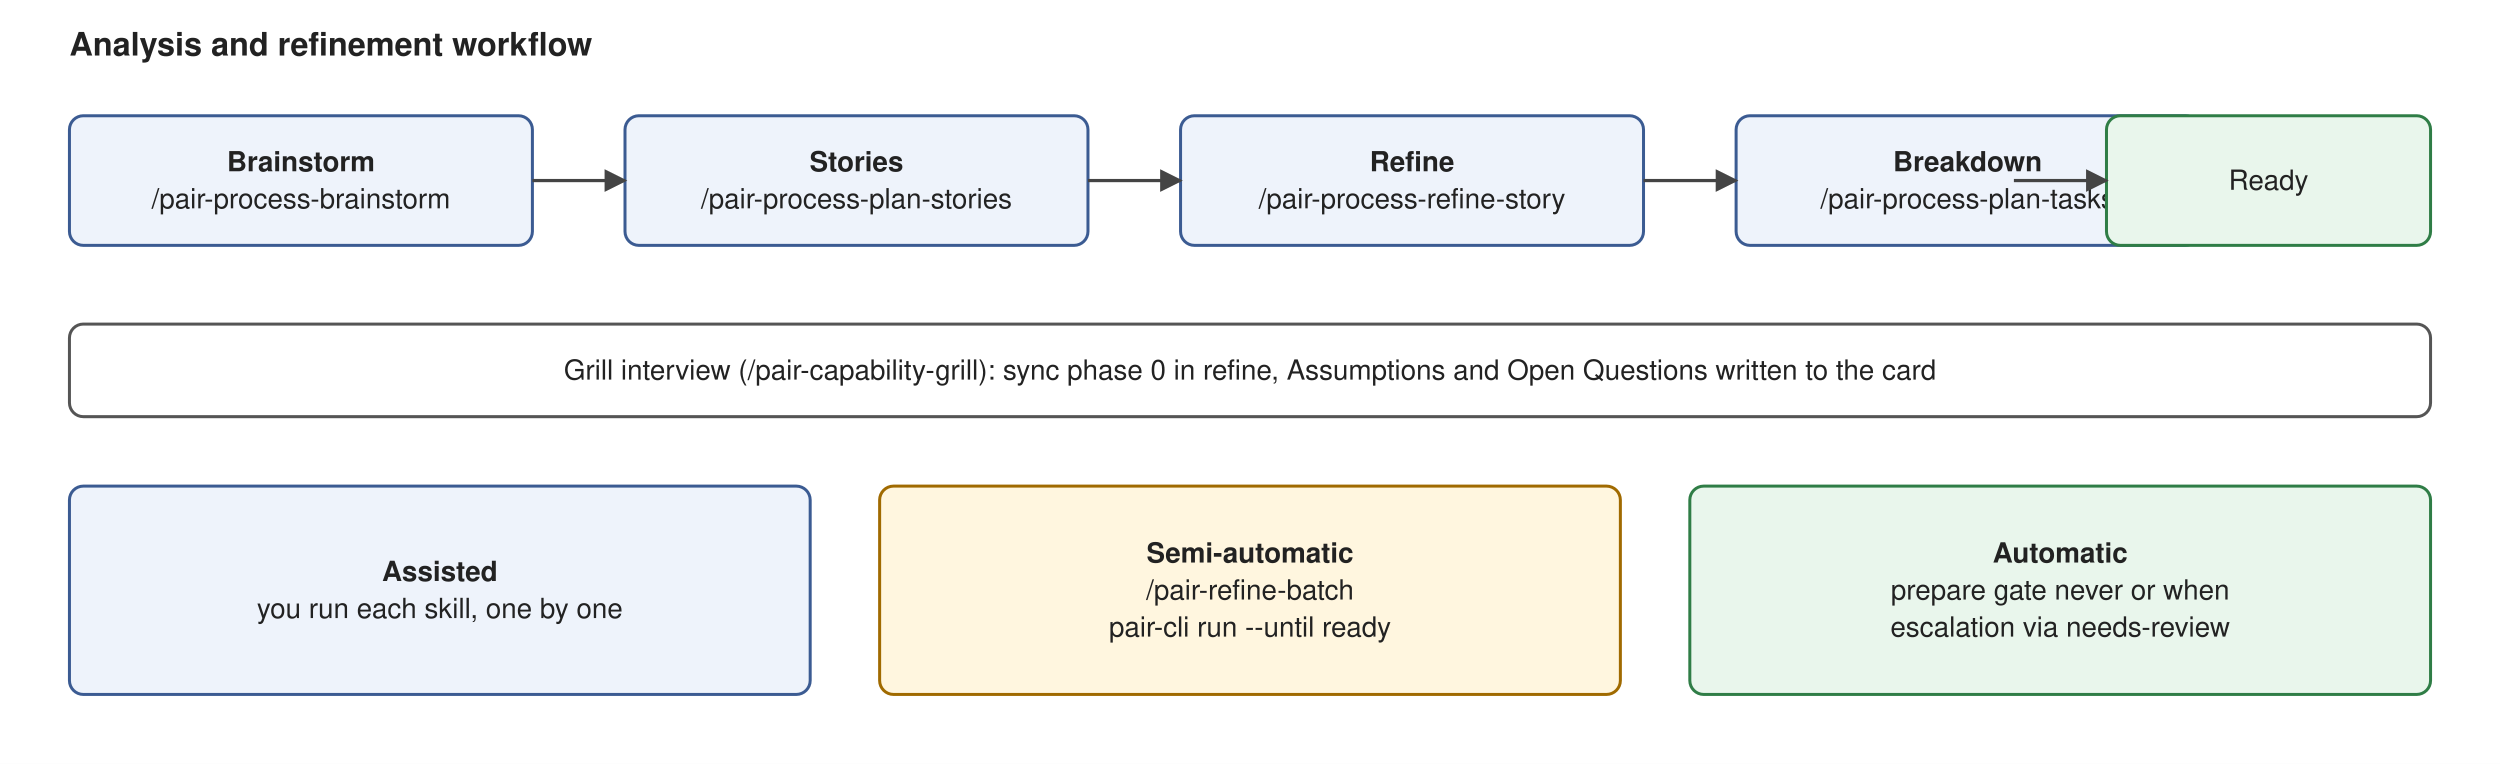
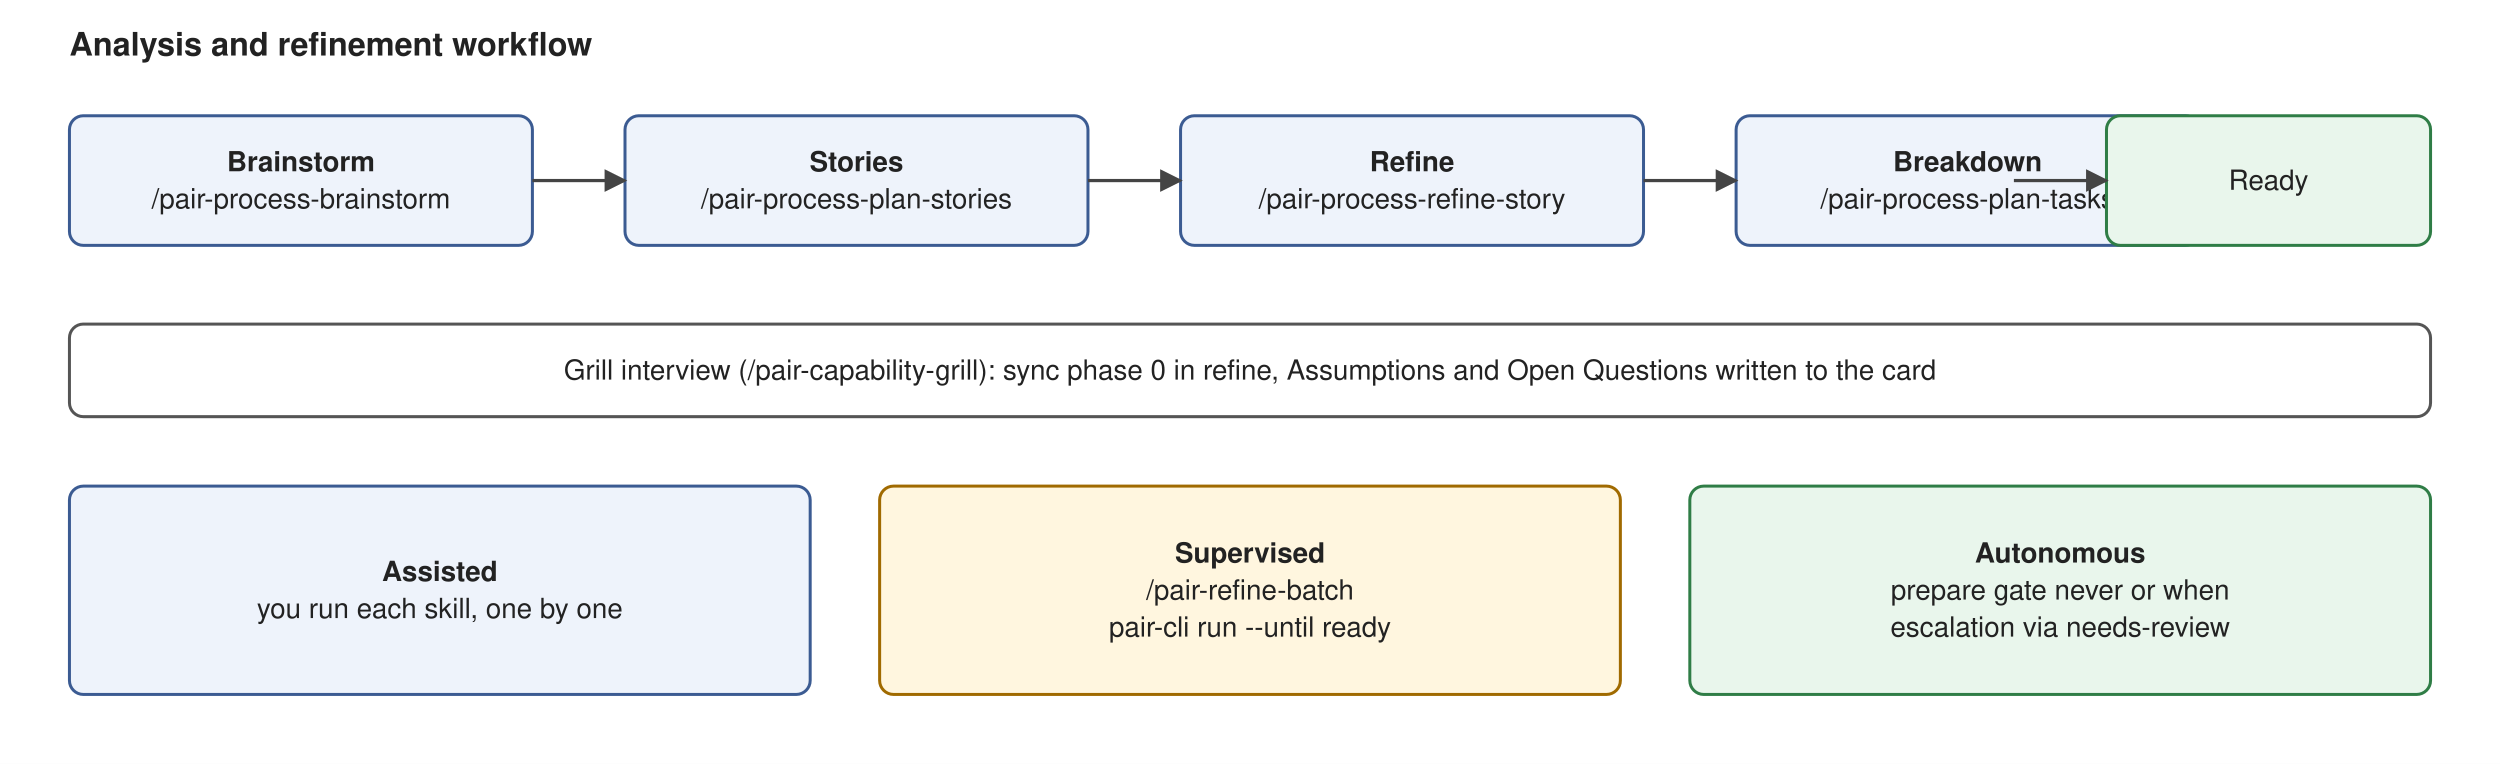
<svg xmlns="http://www.w3.org/2000/svg" viewBox="0 0 1080 330" width="1080" height="330" role="img" aria-labelledby="t d" font-family="Helvetica, Arial, sans-serif" font-size="12">
  <defs>
    <marker id="a" viewBox="0 0 10 10" refX="9" refY="5" markerWidth="7" markerHeight="7" orient="auto-start-reverse">
      <path d="M0 0L10 5L0 10z" fill="#444" />
    </marker>
  </defs>
  <rect width="1080" height="330" fill="#ffffff" />
  <text x="30" y="24" font-size="14" font-weight="bold" fill="#222">Analysis and refinement workflow</text>
  <rect x="30" y="50" width="200" height="56" rx="6" fill="#eef3fb" stroke="#3b5b92" stroke-width="1.3" />
  <text x="130.0" y="74.0" text-anchor="middle" fill="#222" font-weight="bold">Brainstorm</text>
  <text x="130.0" y="90.0" text-anchor="middle" fill="#222">/pair-process-brainstorm</text>
  <rect x="270" y="50" width="200" height="56" rx="6" fill="#eef3fb" stroke="#3b5b92" stroke-width="1.3" />
  <text x="370.0" y="74.0" text-anchor="middle" fill="#222" font-weight="bold">Stories</text>
  <text x="370.0" y="90.0" text-anchor="middle" fill="#222">/pair-process-plan-stories</text>
  <polyline points="230,78.0 270,78.0" fill="none" stroke="#444" stroke-width="1.4" marker-end="url(#a)" />
  <rect x="510" y="50" width="200" height="56" rx="6" fill="#eef3fb" stroke="#3b5b92" stroke-width="1.3" />
  <text x="610.0" y="74.0" text-anchor="middle" fill="#222" font-weight="bold">Refine</text>
  <text x="610.0" y="90.0" text-anchor="middle" fill="#222">/pair-process-refine-story</text>
  <polyline points="470,78.0 510,78.0" fill="none" stroke="#444" stroke-width="1.4" marker-end="url(#a)" />
  <rect x="750" y="50" width="200" height="56" rx="6" fill="#eef3fb" stroke="#3b5b92" stroke-width="1.3" />
  <text x="850.0" y="74.0" text-anchor="middle" fill="#222" font-weight="bold">Breakdown</text>
  <text x="850.0" y="90.0" text-anchor="middle" fill="#222">/pair-process-plan-tasks</text>
  <polyline points="710,78.0 750,78.0" fill="none" stroke="#444" stroke-width="1.4" marker-end="url(#a)" />
  <rect x="910" y="50" width="140" height="56" rx="6" fill="#e9f6ec" stroke="#2f7d46" stroke-width="1.3" />
  <text x="980.0" y="82.0" text-anchor="middle" fill="#222">Ready</text>
  <polyline points="870,78 910,78" fill="none" stroke="#444" stroke-width="1.4" marker-end="url(#a)" />
  <rect x="30" y="140" width="1020" height="40" rx="6" fill="#ffffff" stroke="#555555" stroke-width="1.3" />
  <text x="540.0" y="164.0" text-anchor="middle" fill="#222">Grill interview (/pair-capability-grill): sync phase 0 in refine, Assumptions and Open Questions written to the card</text>
  <rect x="30" y="210" width="320" height="90" rx="6" fill="#eef3fb" stroke="#3b5b92" stroke-width="1.3" />
  <text x="190.0" y="251.0" text-anchor="middle" fill="#222" font-weight="bold">Assisted</text>
  <text x="190.0" y="267.0" text-anchor="middle" fill="#222">you run each skill, one by one</text>
  <rect x="380" y="210" width="320" height="90" rx="6" fill="#fff6df" stroke="#a06a00" stroke-width="1.3" />
-   <text x="540.0" y="243.0" text-anchor="middle" fill="#222" font-weight="bold">Semi-automatic</text>
+   <text x="540.0" y="243.0" text-anchor="middle" fill="#222" font-weight="bold">Supervised</text>
  <text x="540.0" y="259.0" text-anchor="middle" fill="#222">/pair-refine-batch</text>
  <text x="540.0" y="275.0" text-anchor="middle" fill="#222">pair-cli run --until ready</text>
  <rect x="730" y="210" width="320" height="90" rx="6" fill="#e9f6ec" stroke="#2f7d46" stroke-width="1.3" />
-   <text x="890.0" y="243.0" text-anchor="middle" fill="#222" font-weight="bold">Automatic</text>
+   <text x="890.0" y="243.0" text-anchor="middle" fill="#222" font-weight="bold">Autonomous</text>
  <text x="890.0" y="259.0" text-anchor="middle" fill="#222">prepare gate never or when</text>
  <text x="890.0" y="275.0" text-anchor="middle" fill="#222">escalation via needs-review</text>
</svg>
